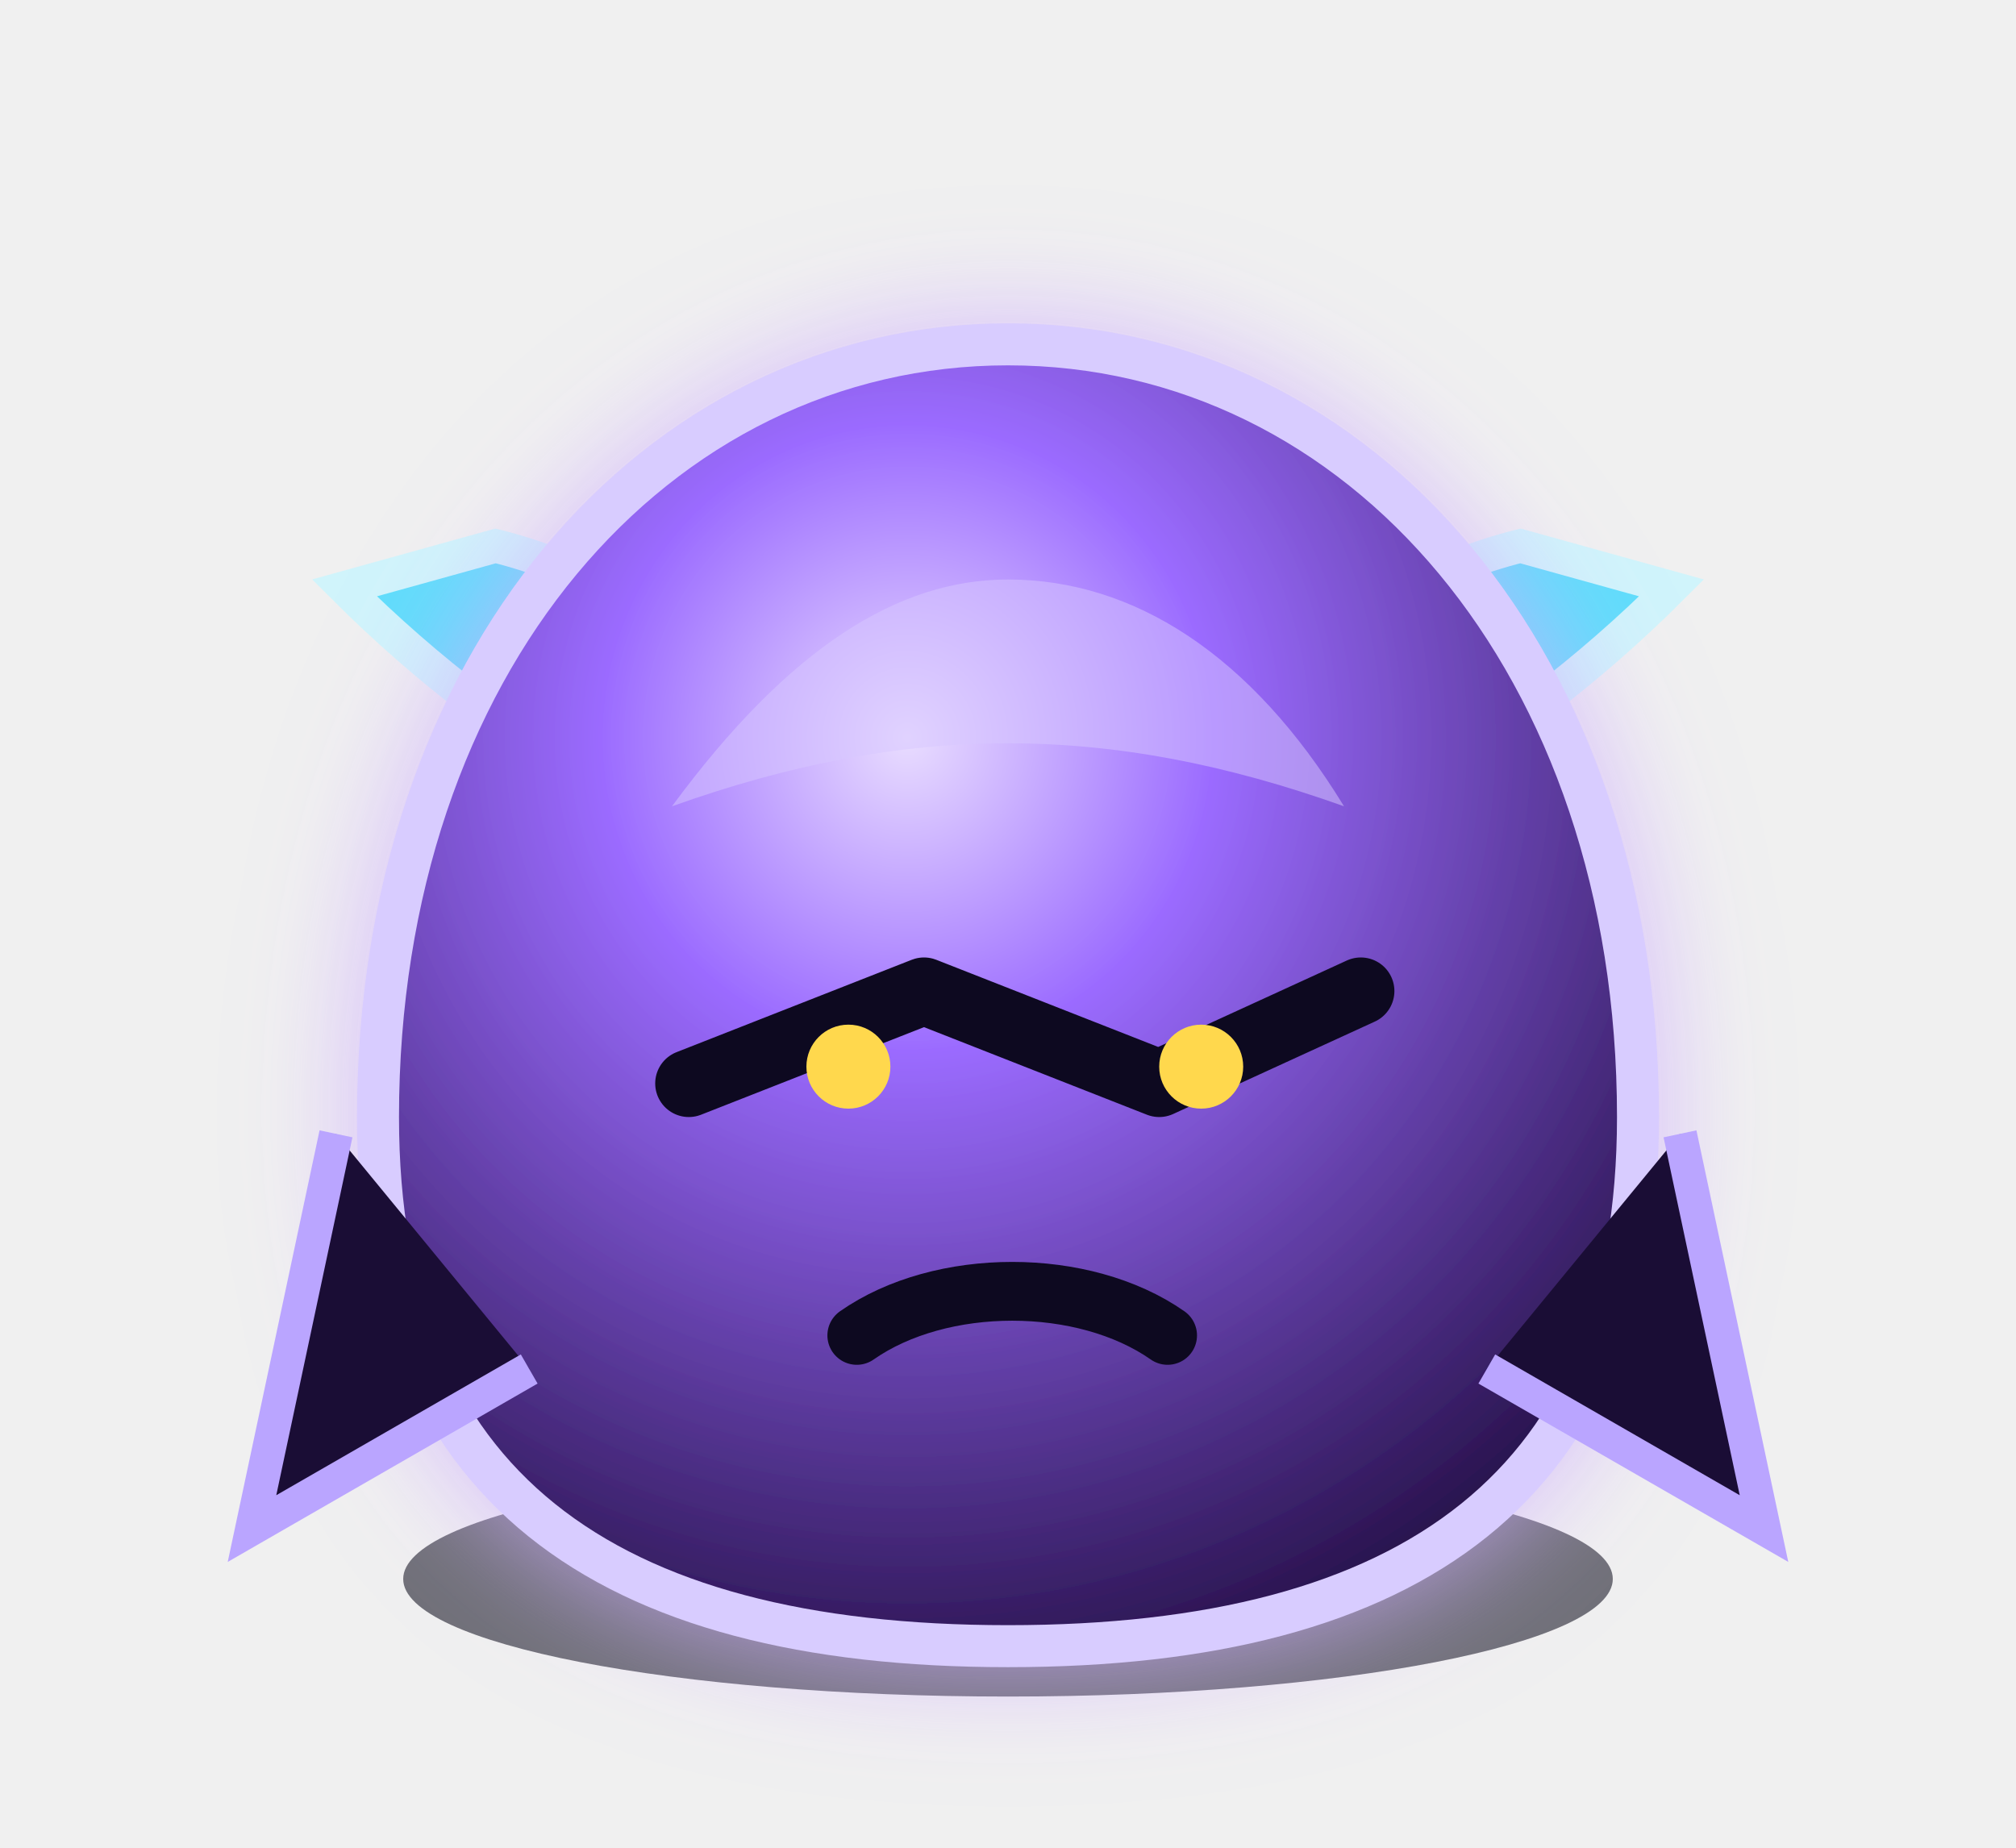
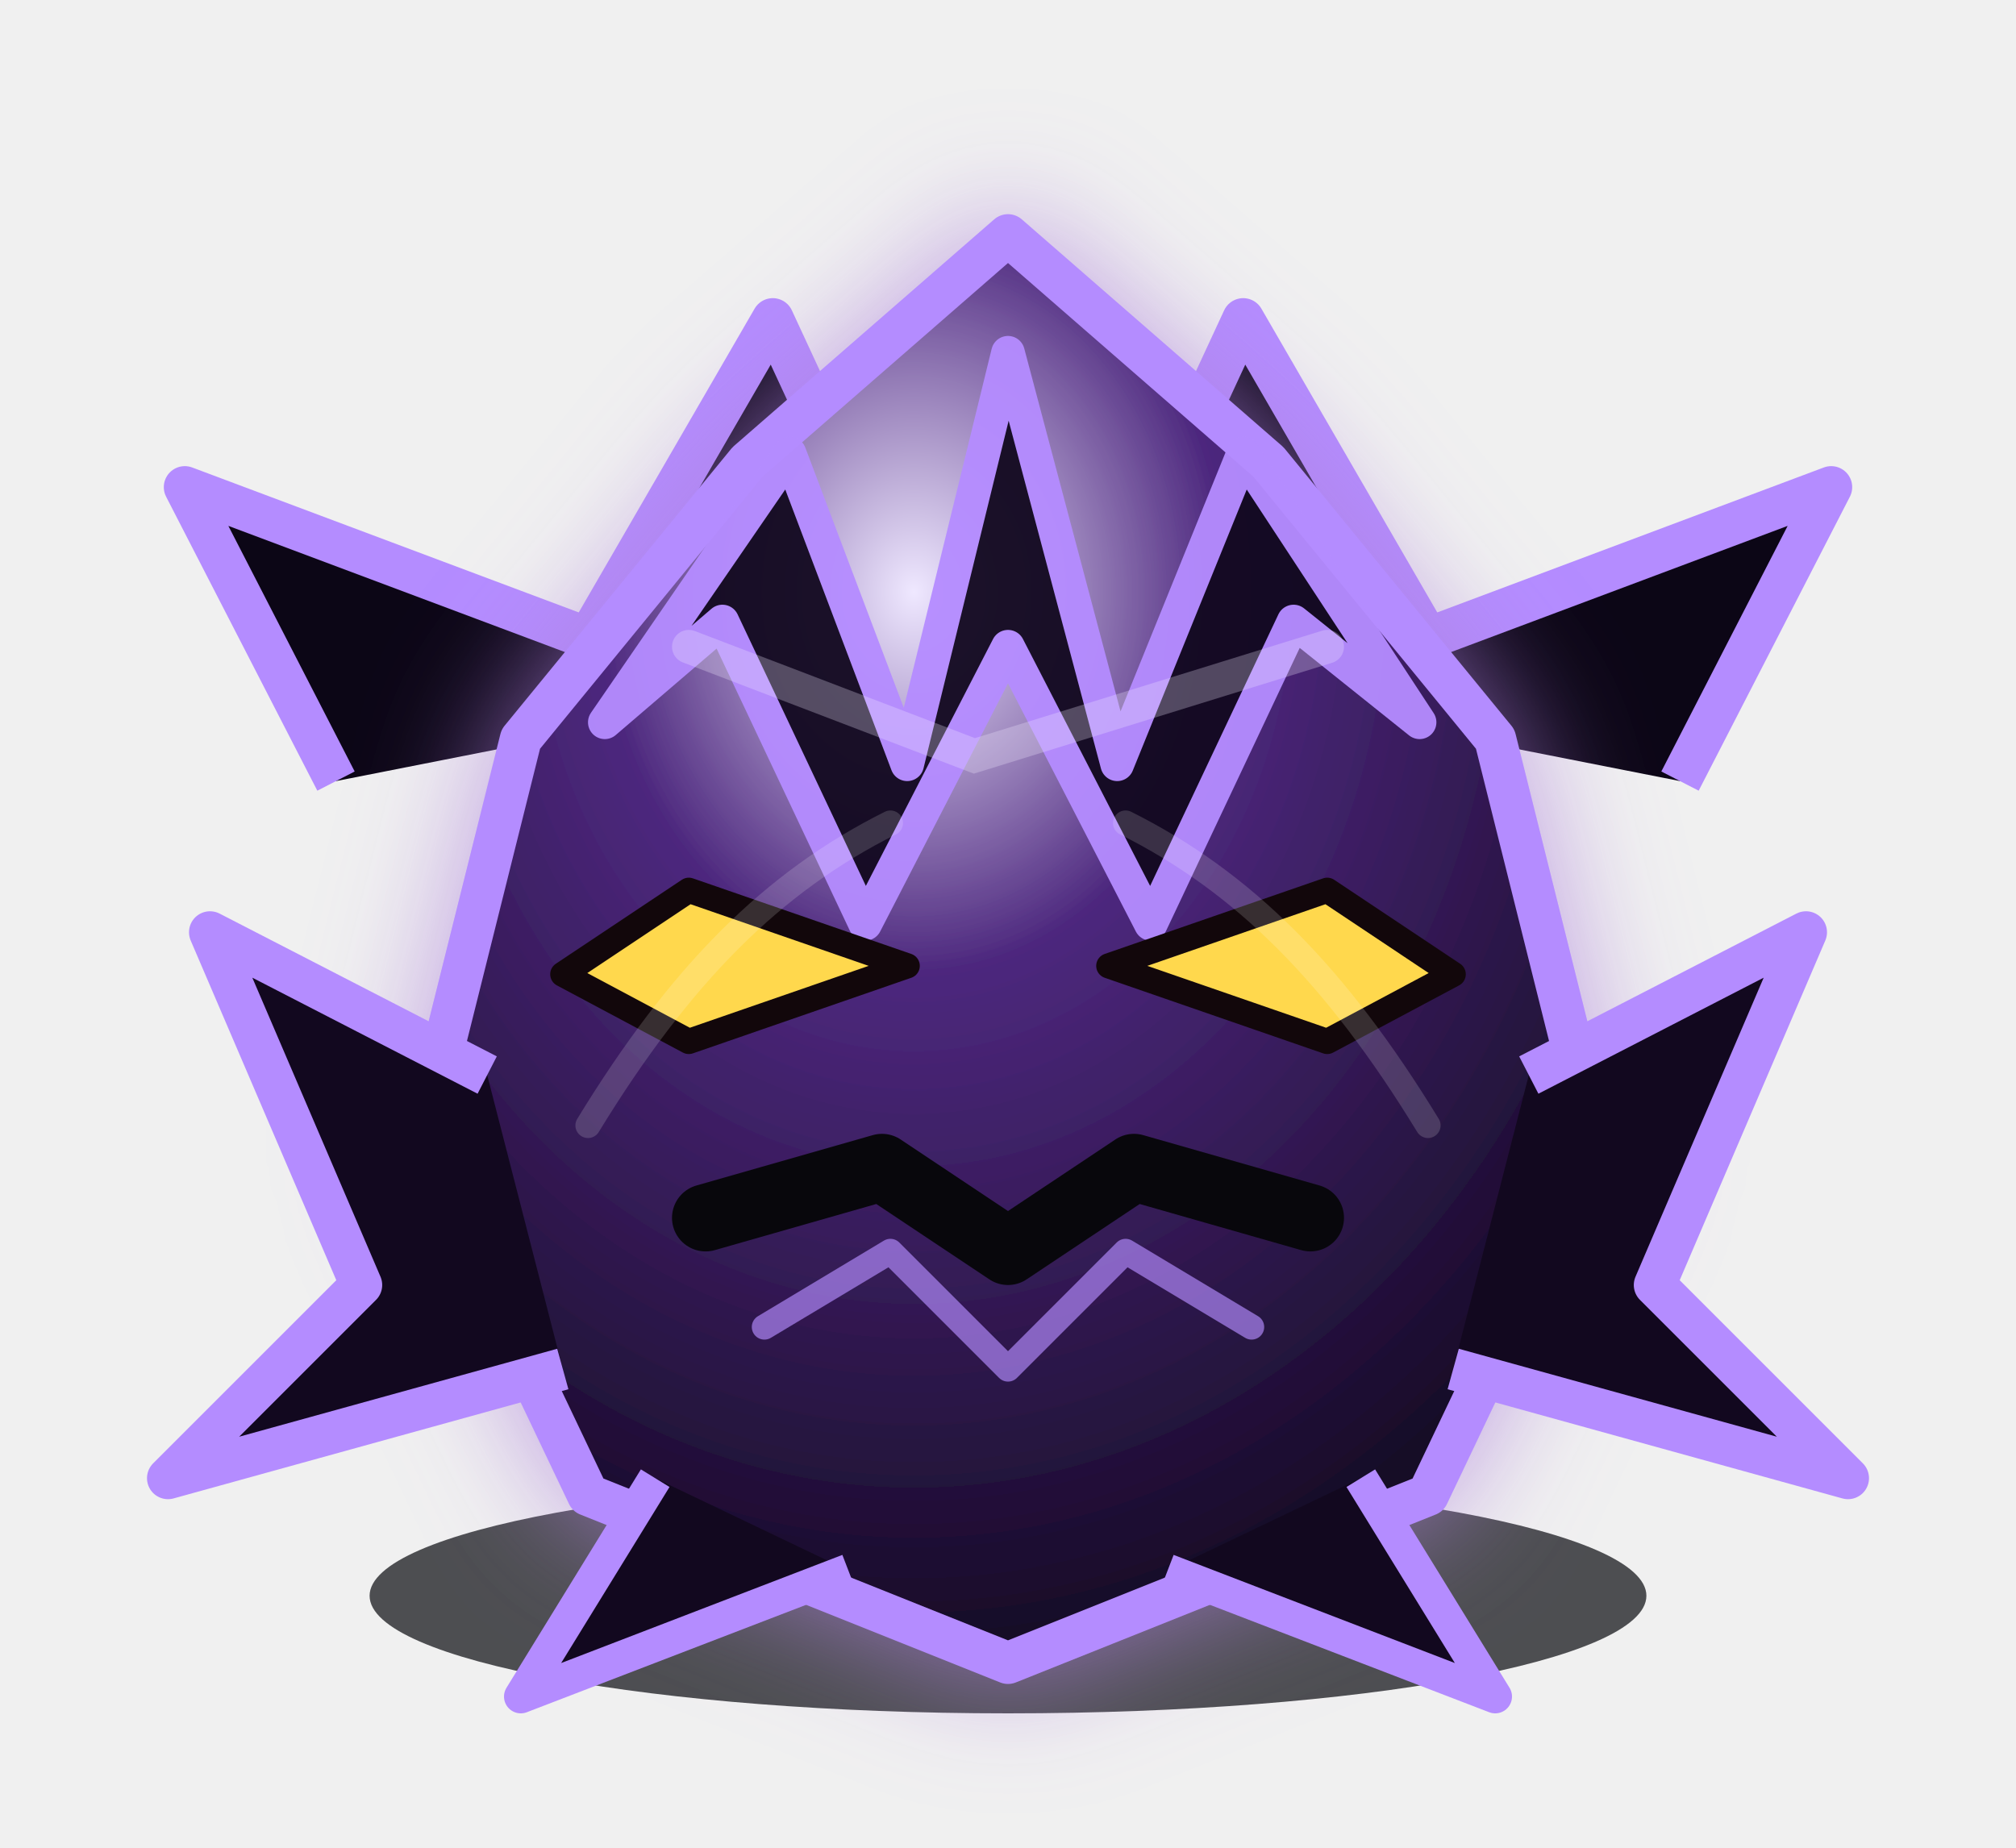
<svg xmlns="http://www.w3.org/2000/svg" viewBox="0 0 240 220" role="img" aria-labelledby="title desc">
  <defs>
-     <radialGradient id="body" cx="42%" cy="30%" r="76%">
-       <stop offset="0" stop-color="#e9ddff" />
-       <stop offset=".32" stop-color="#9b6bff" />
-       <stop offset="1" stop-color="#251048" />
+     <radialGradient id="core" cx="42%" cy="25%" r="78%">
+       <stop offset="0" stop-color="#efe8ff" />
+       <stop offset=".34" stop-color="#4d287e" />
+       <stop offset="1" stop-color="#12081f" />
    </radialGradient>
-     <filter id="glow" x="-24%" y="-24%" width="148%" height="148%">
+     <filter id="aura" x="-28%" y="-28%" width="156%" height="156%">
      <feGaussianBlur stdDeviation="7" result="blur" />
-       <feColorMatrix in="blur" values="0 0 0 0 .62 0 0 0 0 .42 0 0 0 0 1 0 0 0 .78 0" />
+       <feColorMatrix in="blur" values="0 0 0 0 0.42 0 0 0 0 0.22 0 0 0 0 0.72 0 0 0 .72 0" />
      <feMerge>
        <feMergeNode />
        <feMergeNode in="SourceGraphic" />
      </feMerge>
    </filter>
  </defs>
-   <ellipse cx="120" cy="188" rx="72" ry="14" fill="#080716" opacity=".55" />
-   <path d="M59 65c20 5 39 21 50 45-24-7-48-20-68-40z" fill="#2fd7ff" opacity=".75" stroke="#c5f6ff" stroke-width="4" />
-   <path d="M181 65c-20 5-39 21-50 45 24-7 48-20 68-40z" fill="#2fd7ff" opacity=".75" stroke="#c5f6ff" stroke-width="4" />
-   <path filter="url(#glow)" d="M45 133c0-54 33-92 75-92s75 38 75 92c0 44-27 63-75 63s-75-19-75-63z" fill="url(#body)" stroke="#d8ccff" stroke-width="5" />
-   <path d="M80 96c14-19 27-27 40-27 15 0 29 9 40 27-28-10-52-10-80 0z" fill="#d7c8ff" opacity=".5" />
-   <path d="M82 129l28-11 28 11 24-11" fill="none" stroke="#0d0920" stroke-width="8" stroke-linecap="round" stroke-linejoin="round" />
-   <circle cx="101" cy="127" r="5" fill="#ffd84d" />
-   <circle cx="143" cy="127" r="5" fill="#ffd84d" />
-   <path d="M102 159c10-7 27-7 37 0" fill="none" stroke="#0d0920" stroke-width="7" stroke-linecap="round" />
-   <path d="M63 163l-33 19 10-47" fill="#1a0d35" stroke="#baa5ff" stroke-width="4" />
-   <path d="M177 163l33 19-10-47" fill="#1a0d35" stroke="#baa5ff" stroke-width="4" />
+   <ellipse cx="120" cy="190" rx="76" ry="14" fill="#020307" opacity=".68" />
+   <path d="M40 93 22 58 70 76 92 38 111 79M200 93l18-35-48 18-22-38-19 41" fill="#0c0616" stroke="#b48cff" stroke-width="5" stroke-linejoin="round" />
+   <path filter="url(#aura)" d="M120 28 151 55 178 88 190 136 170 178 120 198 70 178 50 136 62 88 89 55z" fill="url(#core)" stroke="#b48cff" stroke-width="5" stroke-linejoin="round" />
+   <path d="M72 86 94 54 108 91 120 42 133 91 148 54 169 86 154 74 137 110 120 77 103 110 86 74z" fill="#12081f" stroke="#b48cff" stroke-width="4" stroke-linejoin="round" opacity=".95" />
+   <path d="M58 128 25 111 43 153 20 176 67 163" fill="#12081f" stroke="#b48cff" stroke-width="5" stroke-linejoin="round" />
+   <path d="M182 128 215 111 197 153 220 176 173 163" fill="#12081f" stroke="#b48cff" stroke-width="5" stroke-linejoin="round" />
+   <path d="M82 106 108 115 82 124 67 116z" fill="#ffd84d" stroke="#12070b" stroke-width="3" stroke-linejoin="round" />
+   <path d="M158 106 132 115 158 124 173 116z" fill="#ffd84d" stroke="#12070b" stroke-width="3" stroke-linejoin="round" />
+   <path d="M84 145 105 139 120 149 135 139 156 145" fill="none" stroke="#08070c" stroke-width="8" stroke-linecap="round" stroke-linejoin="round" />
+   <path d="M91 158 106 149 120 163 134 149 149 158" fill="none" stroke="#b48cff" stroke-width="3" stroke-linecap="round" stroke-linejoin="round" opacity=".66" />
+   <path d="M82 77 116 90 158 77" fill="none" stroke="#efe8ff" stroke-width="4" stroke-linecap="round" opacity=".28" />
+   <path d="M78 176 62 202 101 187" fill="#12081f" stroke="#b48cff" stroke-width="4" stroke-linejoin="round" />
+   <path d="M162 176 178 202 139 187" fill="#12081f" stroke="#b48cff" stroke-width="4" stroke-linejoin="round" />
+   <path d="M70 134c11-18 22-29 36-36M170 134c-11-18-22-29-36-36" fill="none" stroke="#ffffff" stroke-width="3" stroke-linecap="round" opacity=".16" />
</svg>
